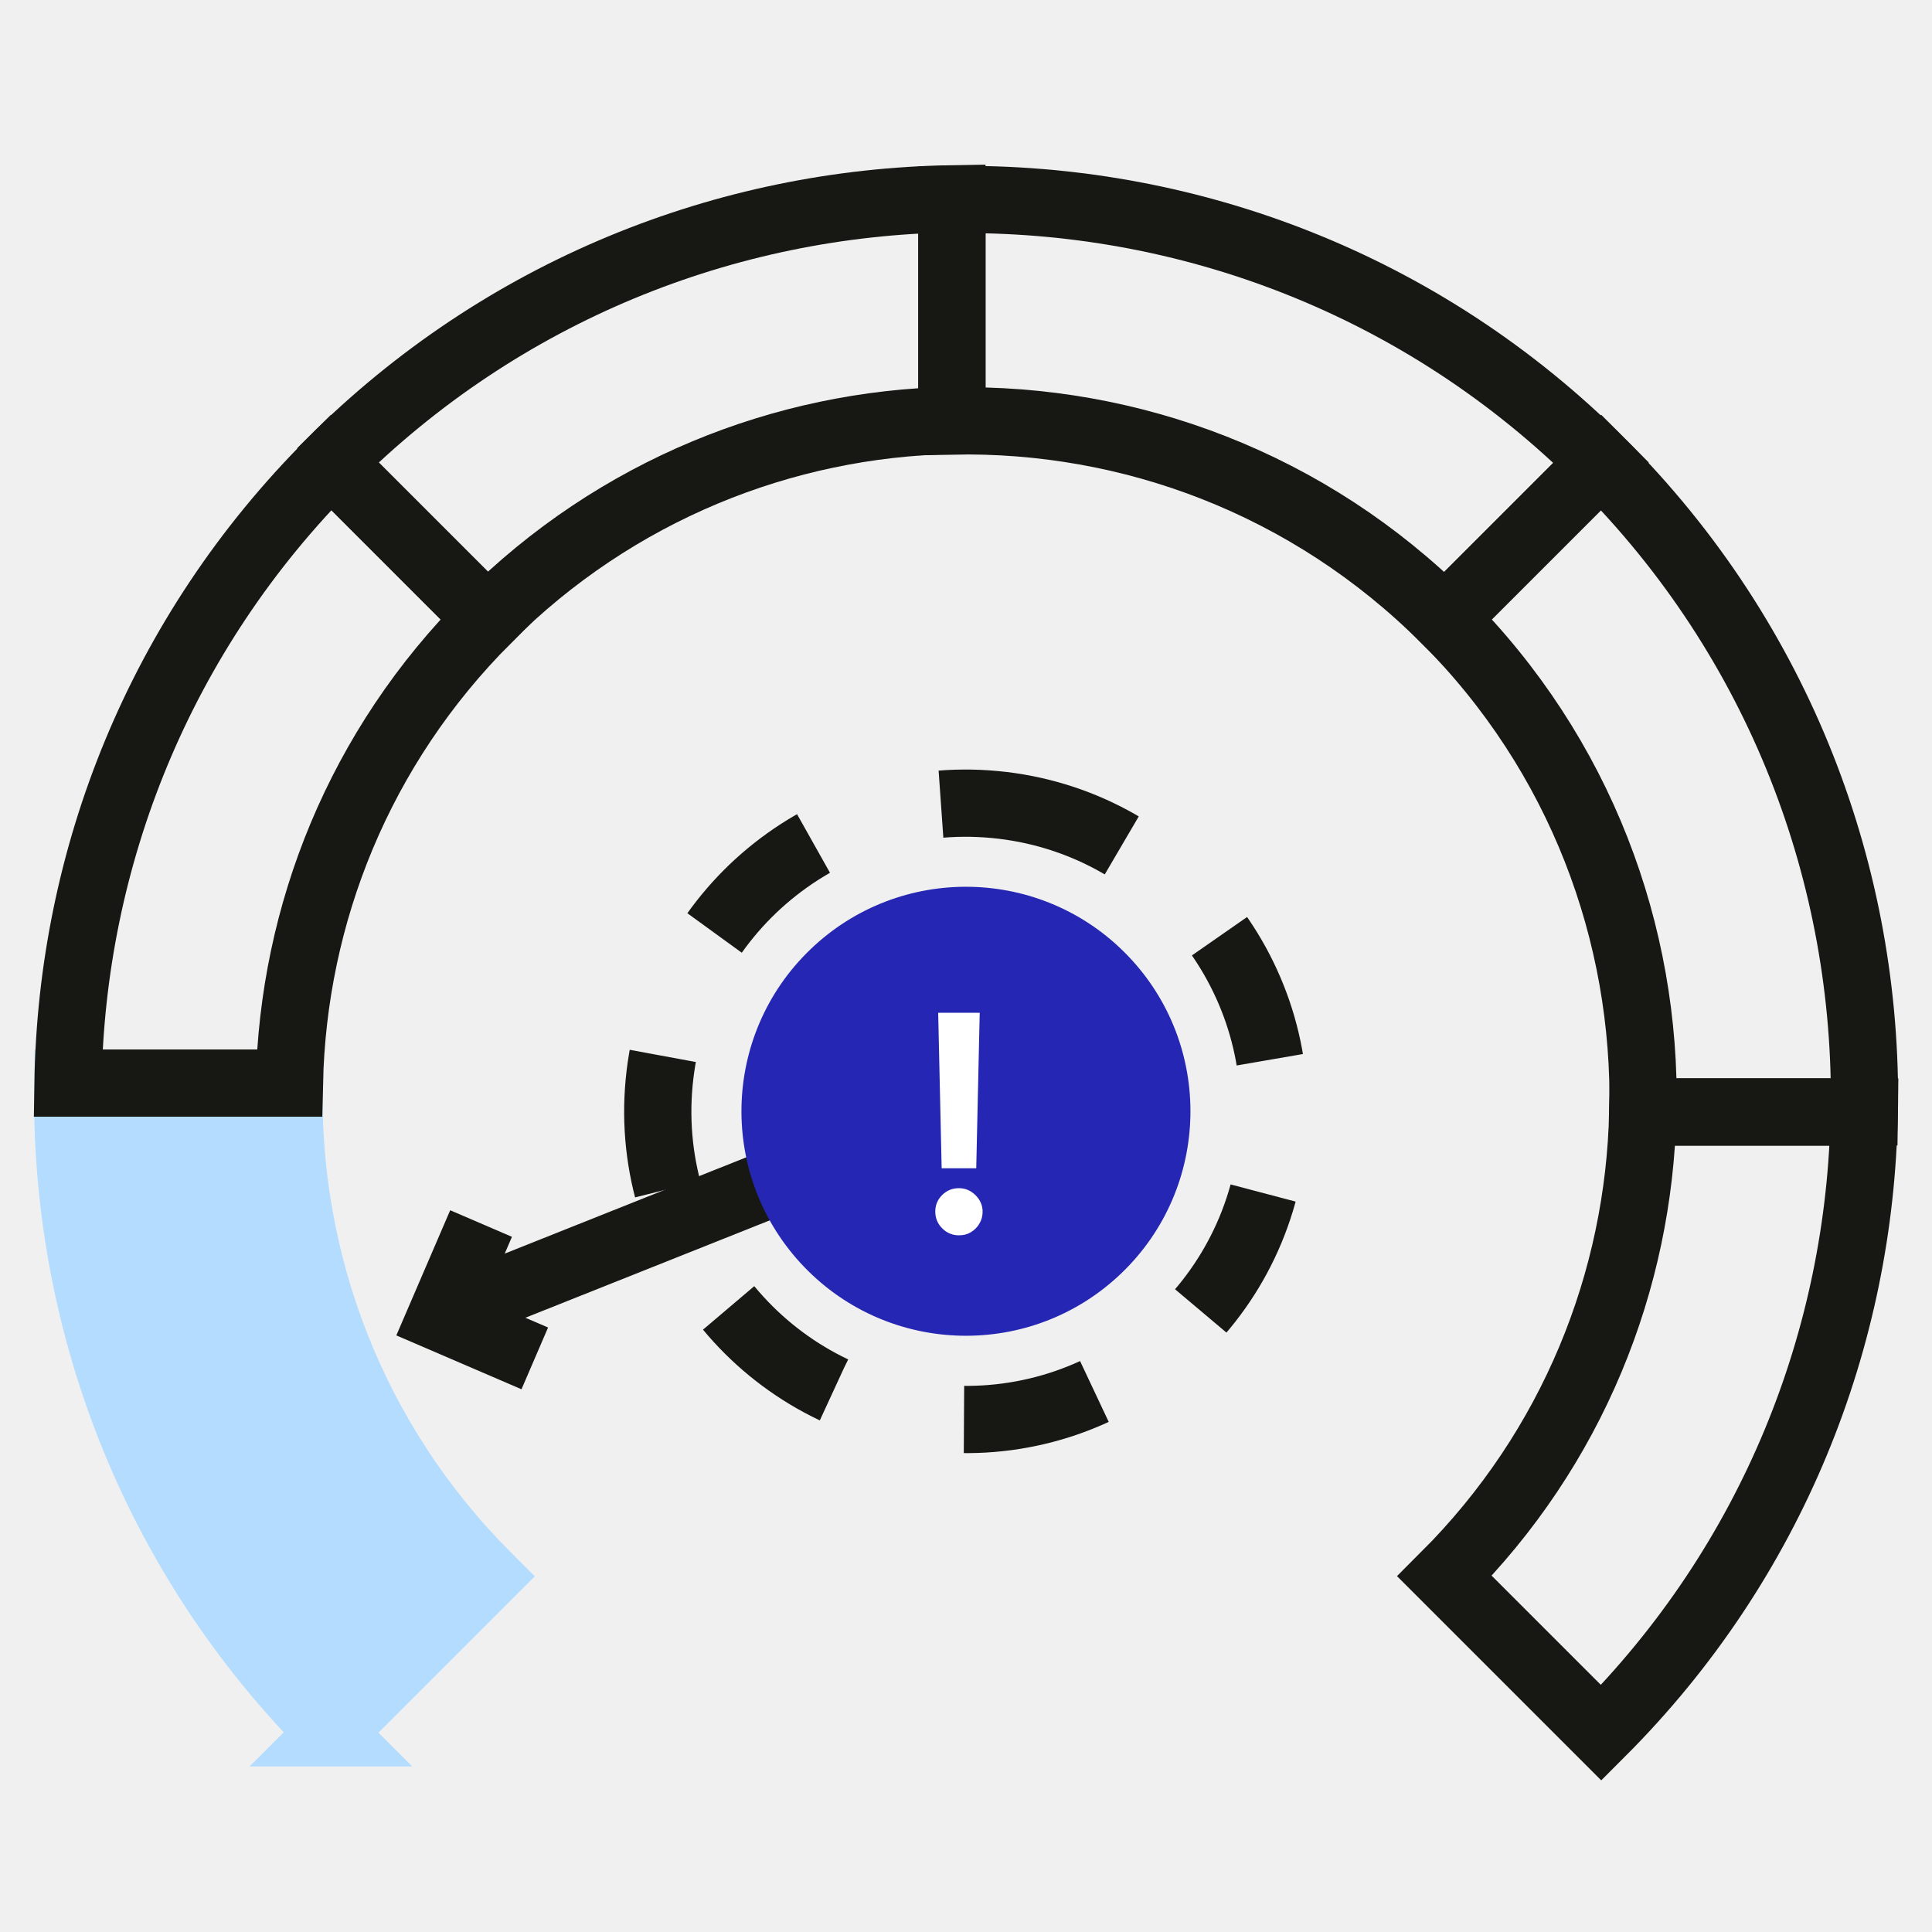
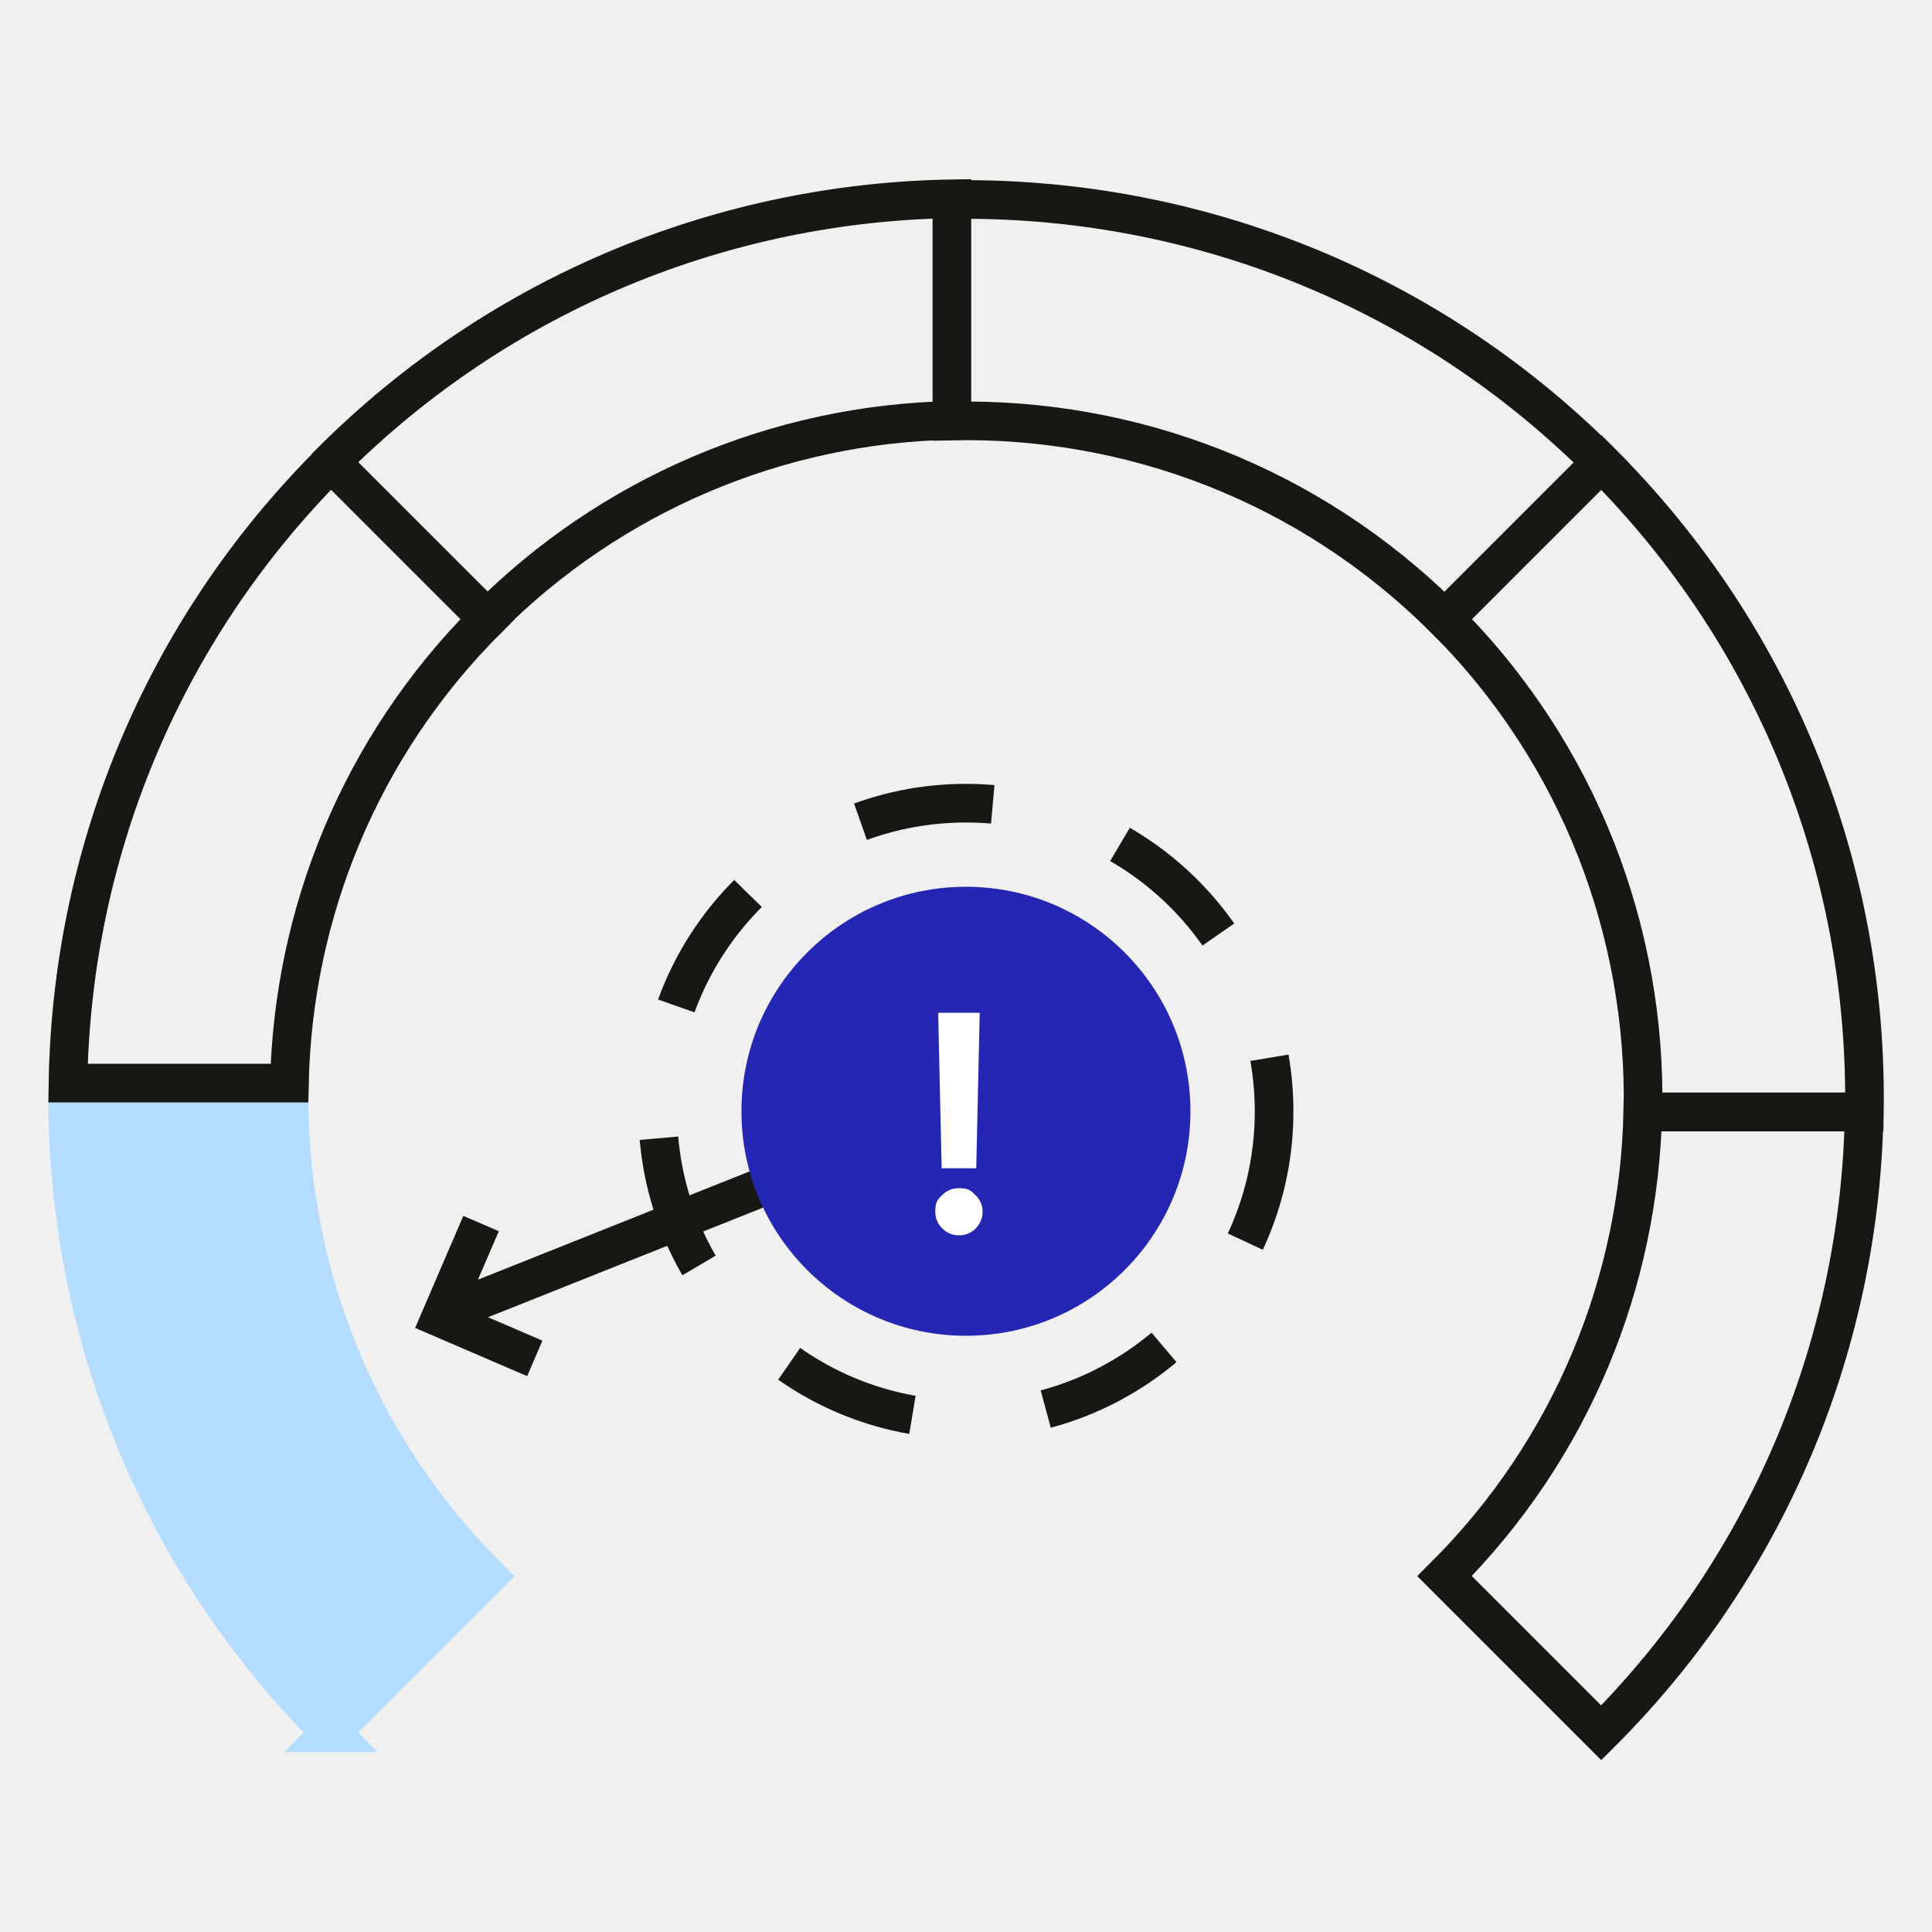
- <svg xmlns="http://www.w3.org/2000/svg" id="Layer_1" data-name="Layer 1" viewBox="0 0 100 100">
+ <svg xmlns="http://www.w3.org/2000/svg" data-tags="icons, reducing, risk" id="Layer_1" version="1.1" viewBox="0 0 100 100">
  <defs>
-     <style>.cls-1{stroke-dasharray:6.96 6.96;stroke-miterlimit:4;stroke-width:3.48px}.cls-1,.cls-2,.cls-3{fill:none;stroke:#171713}.cls-4{fill:#fff}.cls-2,.cls-5,.cls-3{stroke-width:3.48px}.cls-5{fill:#b3dcff;stroke:#b3dcff}.cls-5,.cls-3{stroke-miterlimit:10}.cls-6{fill:#2526b3}</style>
+     <style>.st0,.st1{stroke-miterlimit:10}.st0,.st1,.st2,.st3{stroke-width:2px}.st0,.st2,.st3{fill:none;stroke:#171713}.st1{fill:#b3dcff;stroke:#b3dcff}.st4{fill:#fff}.st5{fill:#2526b3}.st2{stroke-dasharray:6.96 6.96;stroke-miterlimit:4}</style>
  </defs>
-   <circle class="cls-1" cx="50" cy="57.52" r="15.95" transform="translate(-11.95 101.92) rotate(-84.63)" />
-   <path class="cls-5" d="M17.12,89.69l8.1-8.1c-7.03-7.03-10.44-16.3-10.26-25.52H3.51c-.19,12.14,4.34,24.35,13.62,33.62Z" />
-   <path class="cls-3" d="M3.52,56.06h11.46c.19-8.72,3.61-17.38,10.26-24.02l-8.11-8.11C8.24,32.81,3.7,44.41,3.52,56.06Z" />
-   <path class="cls-3" d="M17.13,23.92l8.1,8.1c6.66-6.66,15.33-10.08,24.04-10.26v-11.47c-11.65.19-23.25,4.73-32.14,13.62Z" />
-   <path class="cls-3" d="M49.27,10.33v11.46c9.22-.19,18.48,3.23,25.51,10.25l8.1-8.1c-9.26-9.26-21.46-13.79-33.61-13.61Z" />
-   <path class="cls-3" d="M82.88,23.93l-8.1,8.1c7.03,7.03,10.44,16.3,10.26,25.52h11.46c.19-12.14-4.34-24.35-13.62-33.62Z" />
-   <path class="cls-3" d="M96.49,57.56h-11.46c-.19,8.72-3.61,17.38-10.26,24.02l8.11,8.11c8.89-8.89,13.42-20.48,13.61-32.13Z" />
-   <path class="cls-2" d="M43.41,59.87l-20.7,8.25" />
-   <path class="cls-2" d="M24.9,63.33l-2.1,4.88,4.88,2.1" />
-   <circle class="cls-6" cx="50" cy="57.52" r="11.62" transform="translate(-25.91 50.69) rotate(-43.86)" />
-   <path class="cls-4" d="M48.76,61.86c.24-.24.53-.36.87-.36s.61.12.86.36c.24.24.37.52.37.86,0,.23-.06.43-.17.62-.11.19-.26.33-.44.44-.18.11-.38.16-.61.16-.34,0-.63-.12-.87-.36-.24-.24-.36-.53-.36-.87s.12-.62.36-.86ZM50.71,52.42l-.18,8.05h-1.79l-.18-8.05h2.15Z" />
+   <circle class="st2" cx="49.997" cy="57.523" r="15.95" />
+   <path class="st1" d="M17.12,89.69l8.1-8.1c-7.03-7.03-10.44-16.3-10.26-25.52H3.51c-.19,12.14,4.34,24.35,13.62,33.62h-.01Z" />
+   <path class="st0" d="M3.52,56.06h11.46c.19-8.72,3.61-17.38,10.26-24.02l-8.11-8.11C8.24,32.81,3.7,44.41,3.52,56.06ZM17.13,23.92l8.1,8.1c6.383-6.403,15.001-10.081,24.04-10.26v-11.47c-11.65.19-23.25,4.73-32.14,13.62l-0.0.01ZM49.27,10.33v11.46c9.22-.19,18.48,3.23,25.51,10.25l8.1-8.1c-9.26-9.26-21.46-13.79-33.61-13.61Z" />
+   <path class="st0" d="M82.88,23.93l-8.1,8.1c7.03,7.03,10.44,16.3,10.26,25.52h11.46c.19-12.14-4.34-24.35-13.62-33.62ZM96.49,57.56h-11.46c-.19,8.72-3.61,17.38-10.26,24.02l8.11,8.11c8.89-8.89,13.42-20.48,13.61-32.13Z" />
+   <path class="st3" d="M43.41,59.87l-20.7,8.25M24.9,63.33l-2.1,4.88,4.88,2.1" />
+   <circle class="st5" cx="49.997" cy="57.519" r="11.62" />
+   <path class="st4" d="M48.76,61.86c.24-.24.53-.36.87-.36.51,0,.61.12.86.36.24.24.37.52.37.86-.002.436-.234.839-.61,1.06-.18.11-.38.16-.61.16-.34,0-.63-.12-.87-.36-.24-.24-.36-.53-.36-.87,0-.51.12-.62.36-.86l-.01.01ZM50.71,52.42l-.18,8.05h-1.79l-.18-8.05h2.15Z" />
</svg>
